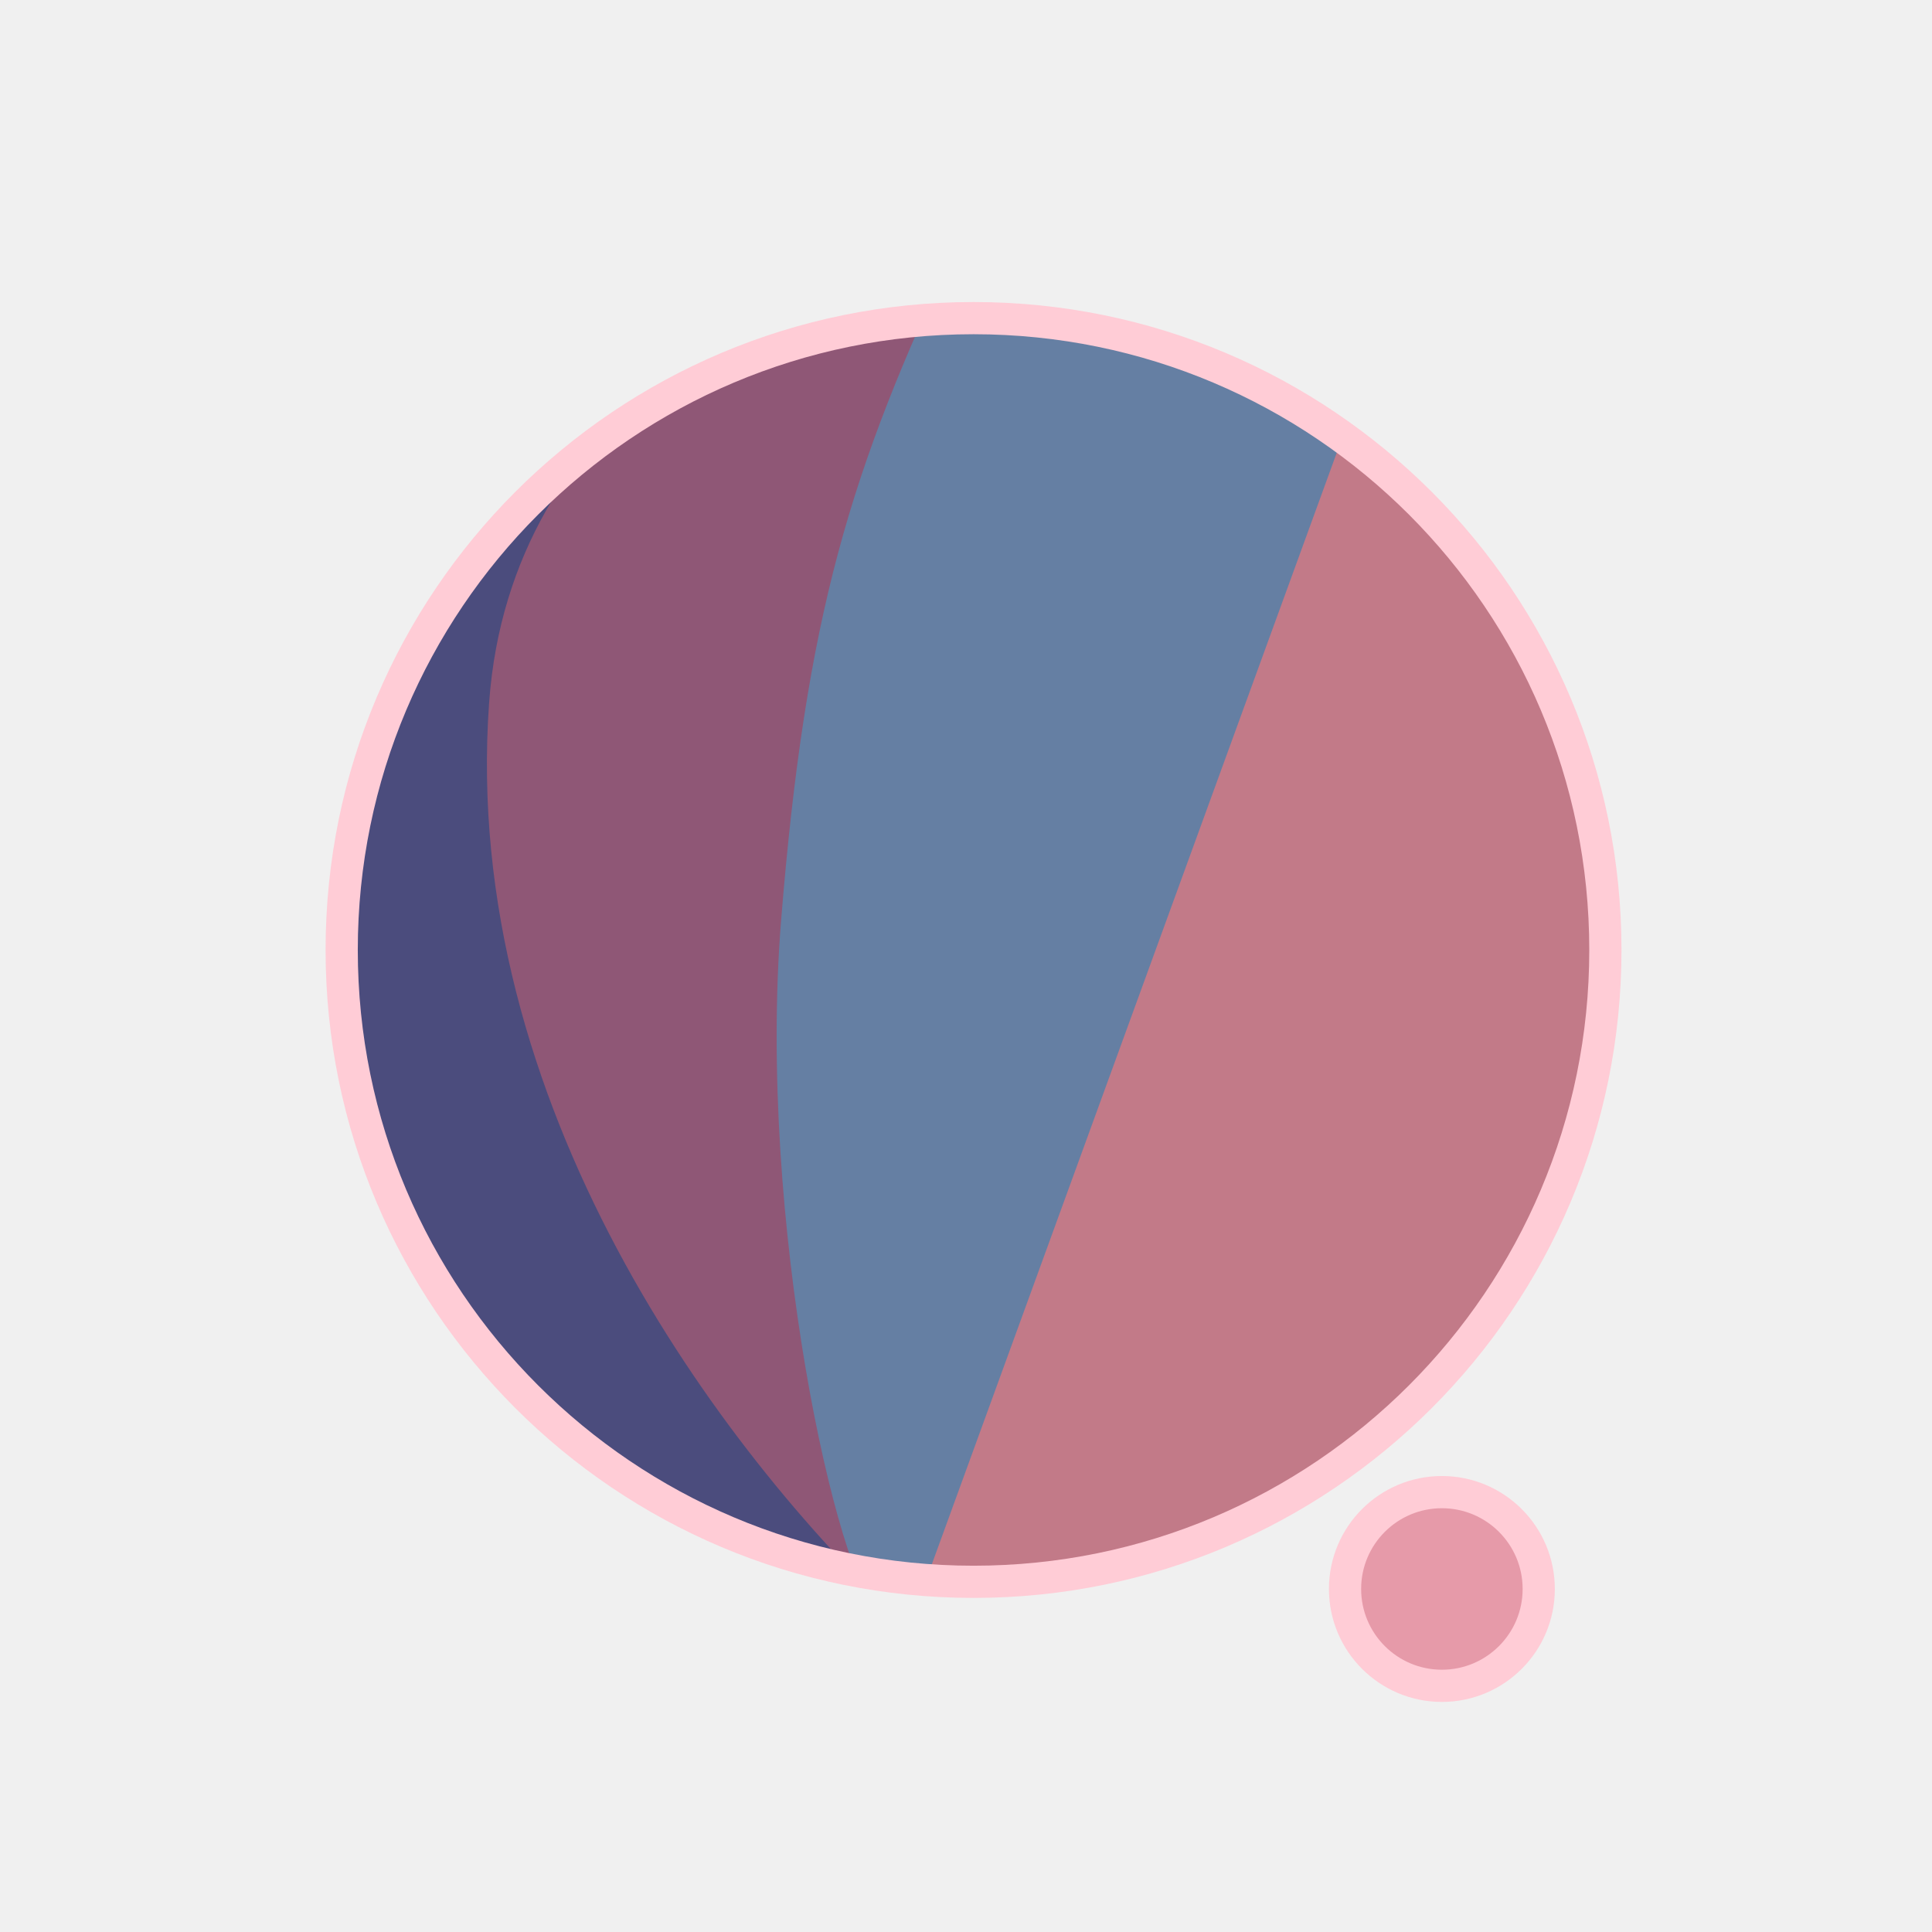
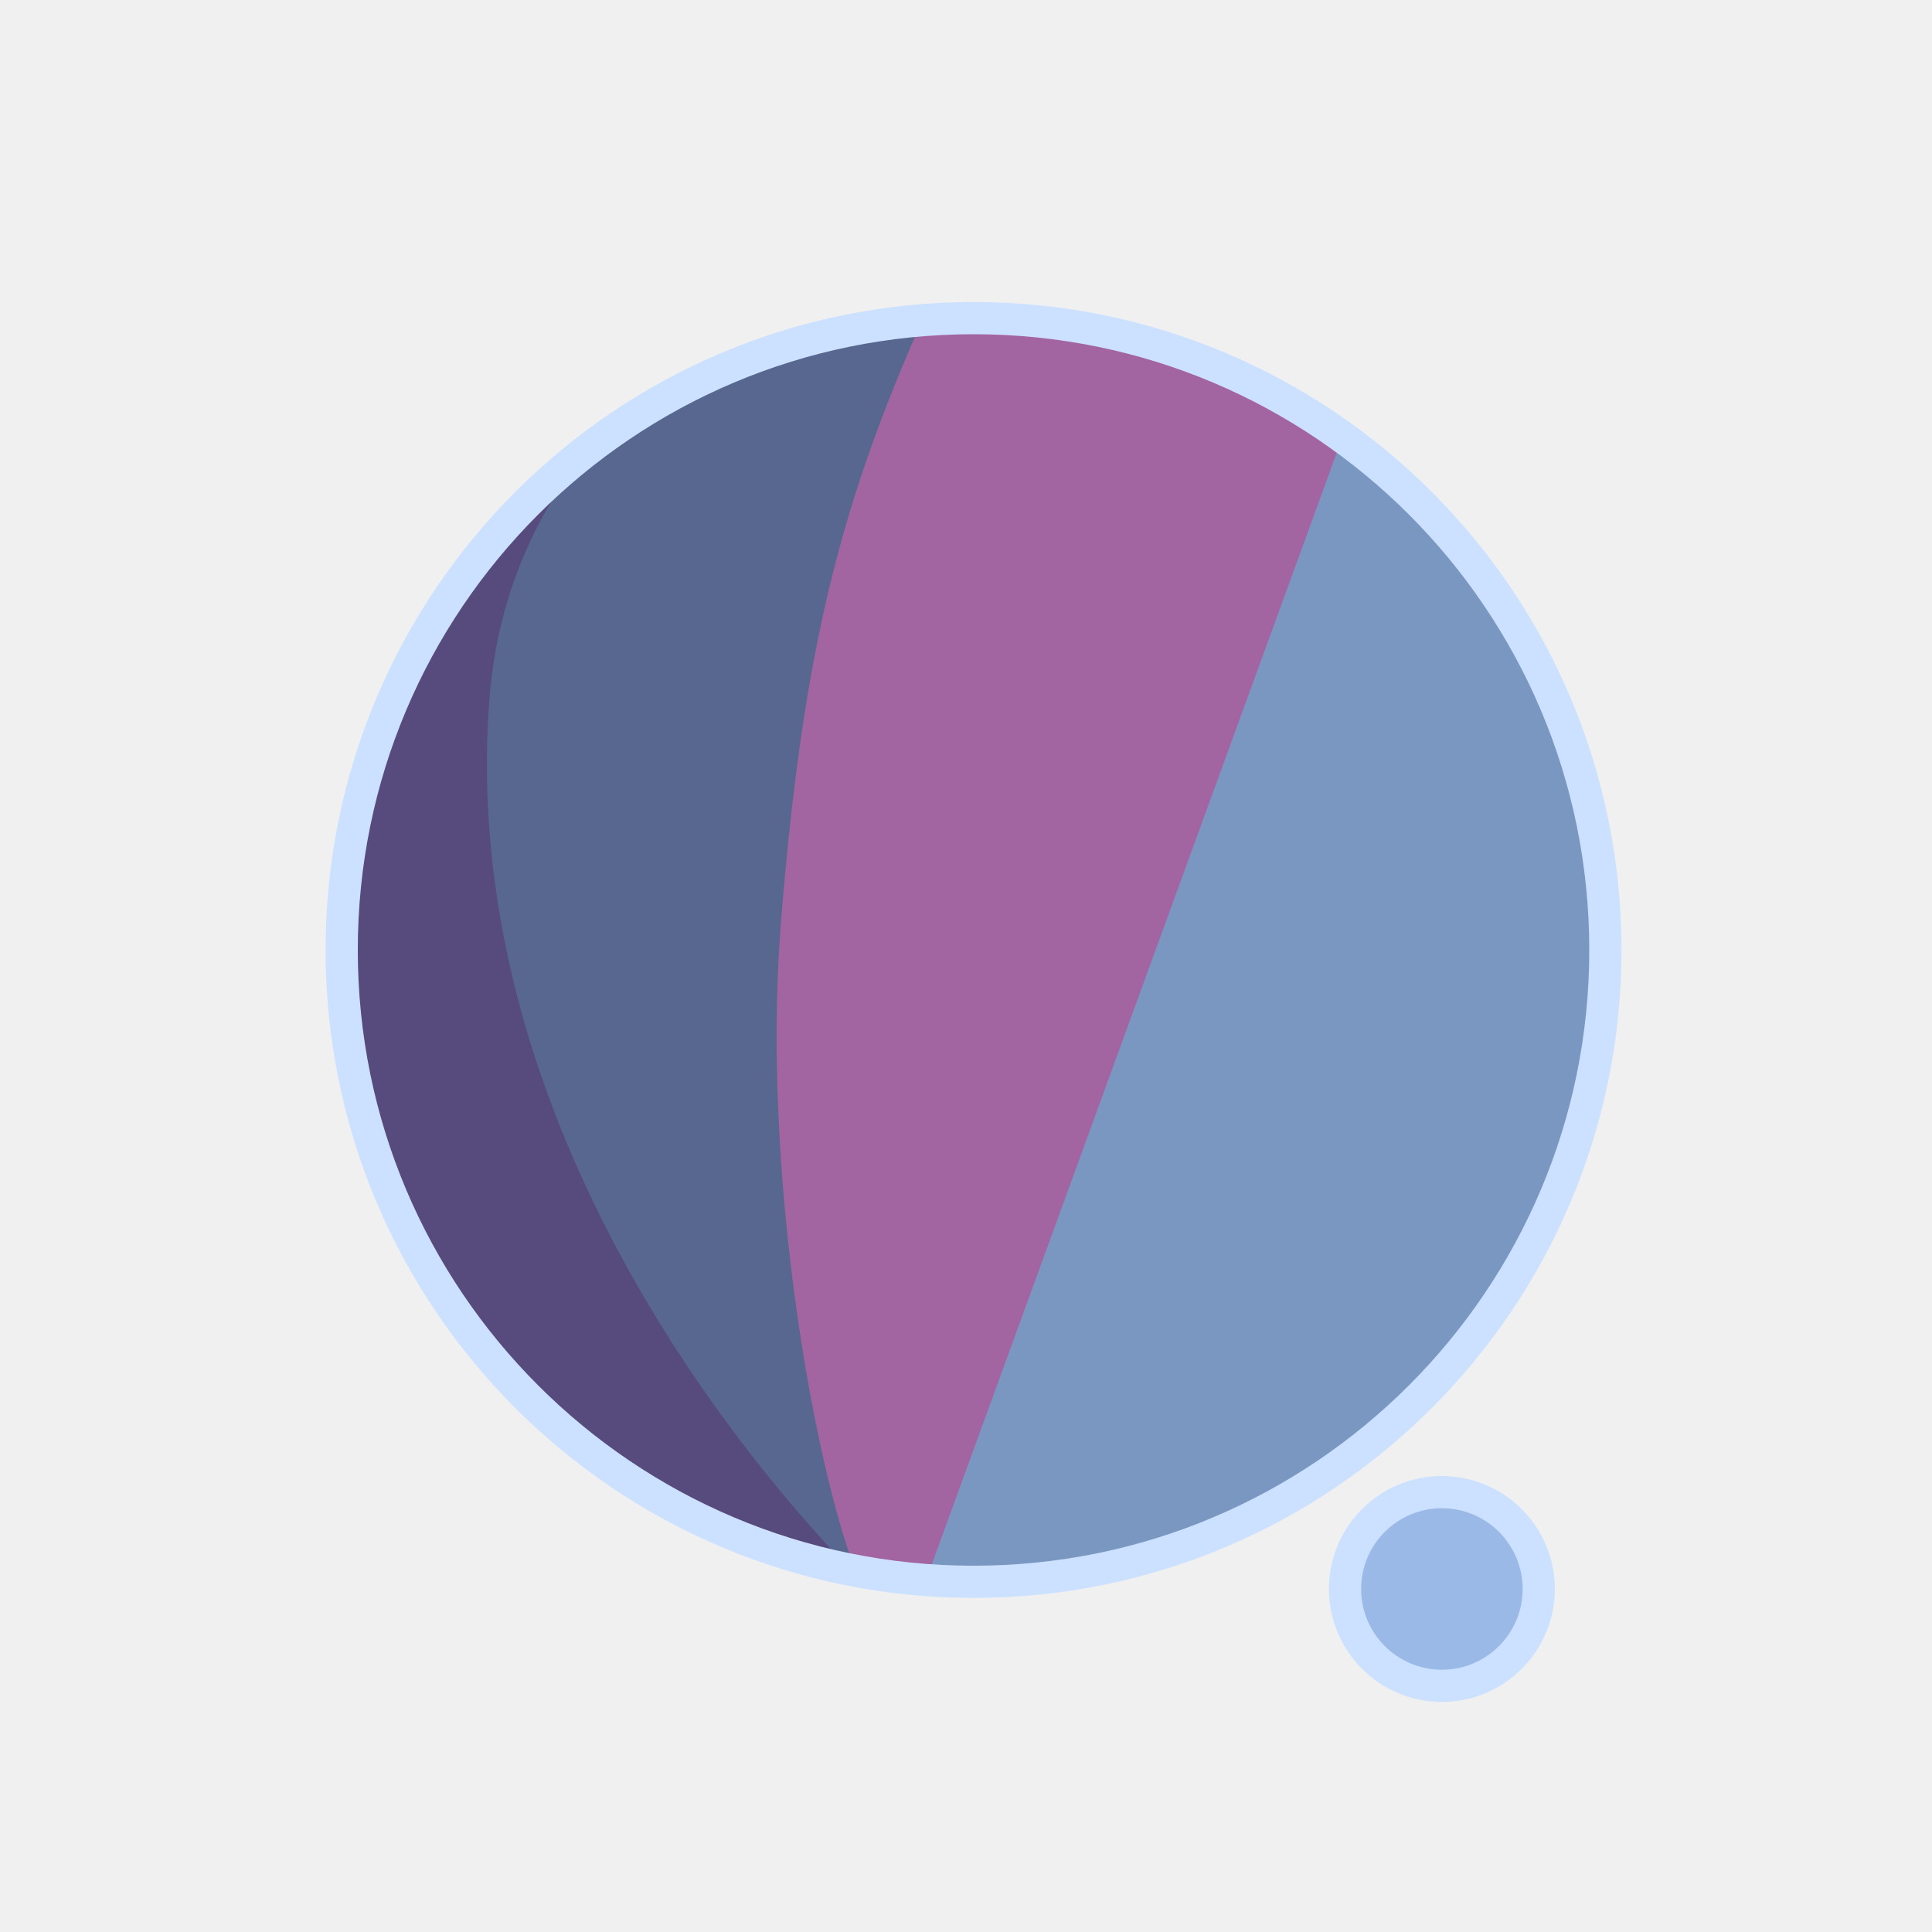
<svg xmlns="http://www.w3.org/2000/svg" width="300" height="300" viewBox="0 0 79.375 79.375" version="1.1" id="svg1">
  <defs id="defs1">
    <filter id="mask-powermask-path-effect5_inverse" style="color-interpolation-filters:sRGB" height="100" width="100" x="-50" y="-50">
      <feColorMatrix id="mask-powermask-path-effect5_primitive1" values="1" type="saturate" result="fbSourceGraphic" />
      <feColorMatrix id="mask-powermask-path-effect5_primitive2" values="-1 0 0 0 1 0 -1 0 0 1 0 0 -1 0 1 0 0 0 1 0 " in="fbSourceGraphic" />
    </filter>
    <clipPath clipPathUnits="userSpaceOnUse" id="clipPath1">
      <circle style="display:inline;fill:#000000;fill-opacity:1;stroke:none;stroke-width:0.214" id="circle3" cx="44.886" cy="38.249" r="22.842" />
    </clipPath>
    <clipPath clipPathUnits="userSpaceOnUse" id="clipPath3">
      <circle style="display:inline;opacity:1;fill:#000000;fill-opacity:1;stroke:none;stroke-width:2.646;stroke-dasharray:none;stroke-opacity:1" id="circle4" cx="39.235" cy="39.029" r="25.959" />
    </clipPath>
    <clipPath clipPathUnits="userSpaceOnUse" id="clipPath4">
      <circle style="display:inline;opacity:1;fill:#000000;fill-opacity:1;stroke:none;stroke-width:0.243" id="circle5" cx="39.997" cy="39.029" r="25.959" />
    </clipPath>
    <clipPath clipPathUnits="userSpaceOnUse" id="clipPath19">
      <g id="g20" style="display:inline">
        <circle style="display:inline;opacity:1;fill:#ffffff;fill-opacity:1;stroke:#000000;stroke-width:1.323;stroke-dasharray:none;stroke-opacity:1" id="circle20" cx="39.997" cy="39.029" r="25.959" />
        <path style="display:inline;fill:#ffffff;fill-opacity:1;stroke:none;stroke-width:1.323;stroke-linecap:round;stroke-linejoin:round;stroke-dasharray:none;stroke-opacity:1" d="M 40.972,71.749 65.107,9.074 51.262,8.513 29.654,71.374 Z" id="path20" />
      </g>
    </clipPath>
  </defs>
  <g id="layer1">
-     <circle style="display:inline;opacity:1;fill:#C27A88;fill-opacity:1;stroke:none;stroke-width:2.646;stroke-dasharray:none;stroke-opacity:1" id="path1" cx="39.997" cy="39.029" r="25.959" />
-     <circle style="display:inline;opacity:1;fill:#E69AA9;fill-opacity:1;stroke:#FFCCD6;stroke-width:1.323;stroke-linecap:round;stroke-linejoin:round;stroke-dasharray:none;stroke-opacity:1" id="path23" cx="59.239" cy="65.282" r="3.979" />
-     <path style="display:inline;opacity:1;fill:#657FA3;fill-opacity:1;stroke:none;stroke-width:2.646;stroke-linecap:round;stroke-linejoin:round;stroke-dasharray:none;stroke-opacity:1" d="M 14.114,8.183 56.981,12.942 37.387,66.729 7.337,66.366 Z" id="path4" clip-path="url(#clipPath4)" />
-     <path style="display:inline;opacity:1;fill:#8F5776;fill-opacity:1;stroke:none;stroke-width:2.646;stroke-linecap:round;stroke-linejoin:round;stroke-dasharray:none;stroke-opacity:1" d="m 38.537,10.093 c -4.366,9.204 -6.195,15.177 -7.208,27.727 -0.992,12.295 2.307,27.137 4.048,28.492 L 8.159,69.099 11.655,10.117 Z" id="path8" clip-path="url(#clipPath3)" transform="translate(0.7619726)" />
-     <path style="display:inline;opacity:1;fill:#4B4C7D;fill-opacity:1;stroke:none;stroke-width:2.646;stroke-linecap:round;stroke-linejoin:round;stroke-dasharray:none;stroke-opacity:1" d="m 42.193,12.318 c -4.211,1.987 -14.039,6.189 -14.818,16.984 -1.049,14.531 8.417,27.086 14.901,33.188 l -22.177,3.33 -0.971,-51.47 z" id="path12" clip-path="url(#clipPath1)" transform="matrix(1.1365,0,0,1.1365,-11.01583,-4.44086)" />
+     <circle style="display:inline;opacity:1;fill:#7A97C2;fill-opacity:1;stroke:none;stroke-width:2.646;stroke-dasharray:none;stroke-opacity:1" id="path1" cx="39.997" cy="39.029" r="25.959" />
+     <circle style="display:inline;opacity:1;fill:#9AB9E6;fill-opacity:1;stroke:#CCE1FF;stroke-width:1.323;stroke-linecap:round;stroke-linejoin:round;stroke-dasharray:none;stroke-opacity:1" id="path23" cx="59.239" cy="65.282" r="3.979" />
+     <path style="display:inline;opacity:1;fill:#A365A2;fill-opacity:1;stroke:none;stroke-width:2.646;stroke-linecap:round;stroke-linejoin:round;stroke-dasharray:none;stroke-opacity:1" d="M 14.114,8.183 56.981,12.942 37.387,66.729 7.337,66.366 Z" id="path4" clip-path="url(#clipPath4)" />
+     <path style="display:inline;opacity:1;fill:#57678F;fill-opacity:1;stroke:none;stroke-width:2.646;stroke-linecap:round;stroke-linejoin:round;stroke-dasharray:none;stroke-opacity:1" d="m 38.537,10.093 c -4.366,9.204 -6.195,15.177 -7.208,27.727 -0.992,12.295 2.307,27.137 4.048,28.492 L 8.159,69.099 11.655,10.117 Z" id="path8" clip-path="url(#clipPath3)" transform="translate(0.7619726)" />
+     <path style="display:inline;opacity:1;fill:#574B7D;fill-opacity:1;stroke:none;stroke-width:2.646;stroke-linecap:round;stroke-linejoin:round;stroke-dasharray:none;stroke-opacity:1" d="m 42.193,12.318 c -4.211,1.987 -14.039,6.189 -14.818,16.984 -1.049,14.531 8.417,27.086 14.901,33.188 l -22.177,3.33 -0.971,-51.47 z" id="path12" clip-path="url(#clipPath1)" transform="matrix(1.1365,0,0,1.1365,-11.01583,-4.44086)" />
    <path style="display:inline;fill:none;stroke:#ffffff;stroke-width:5.292;stroke-linecap:round;stroke-linejoin:round;stroke-dasharray:none;stroke-opacity:1" d="M 56.155,14.893 37.161,67.307 c 0.345,-0.826 6.533,-17.661 9.644,-21.104 4.78,-5.292 13.008,-2.765 13.143,4.977 0.044,2.513 -1.431,15.998 -1.431,15.998" id="path2" clip-path="url(#clipPath19)" mask="none" />
-     <circle style="display:inline;opacity:1;fill:none;fill-opacity:0;stroke:#FFCCD6;stroke-width:1.323;stroke-dasharray:none;stroke-opacity:1" id="circle8" cx="39.997" cy="39.029" r="25.959" />
+     <circle style="display:inline;opacity:1;fill:none;fill-opacity:0;stroke:#CCE1FF;stroke-width:1.323;stroke-dasharray:none;stroke-opacity:1" id="circle8" cx="39.997" cy="39.029" r="25.959" />
  </g>
</svg>
